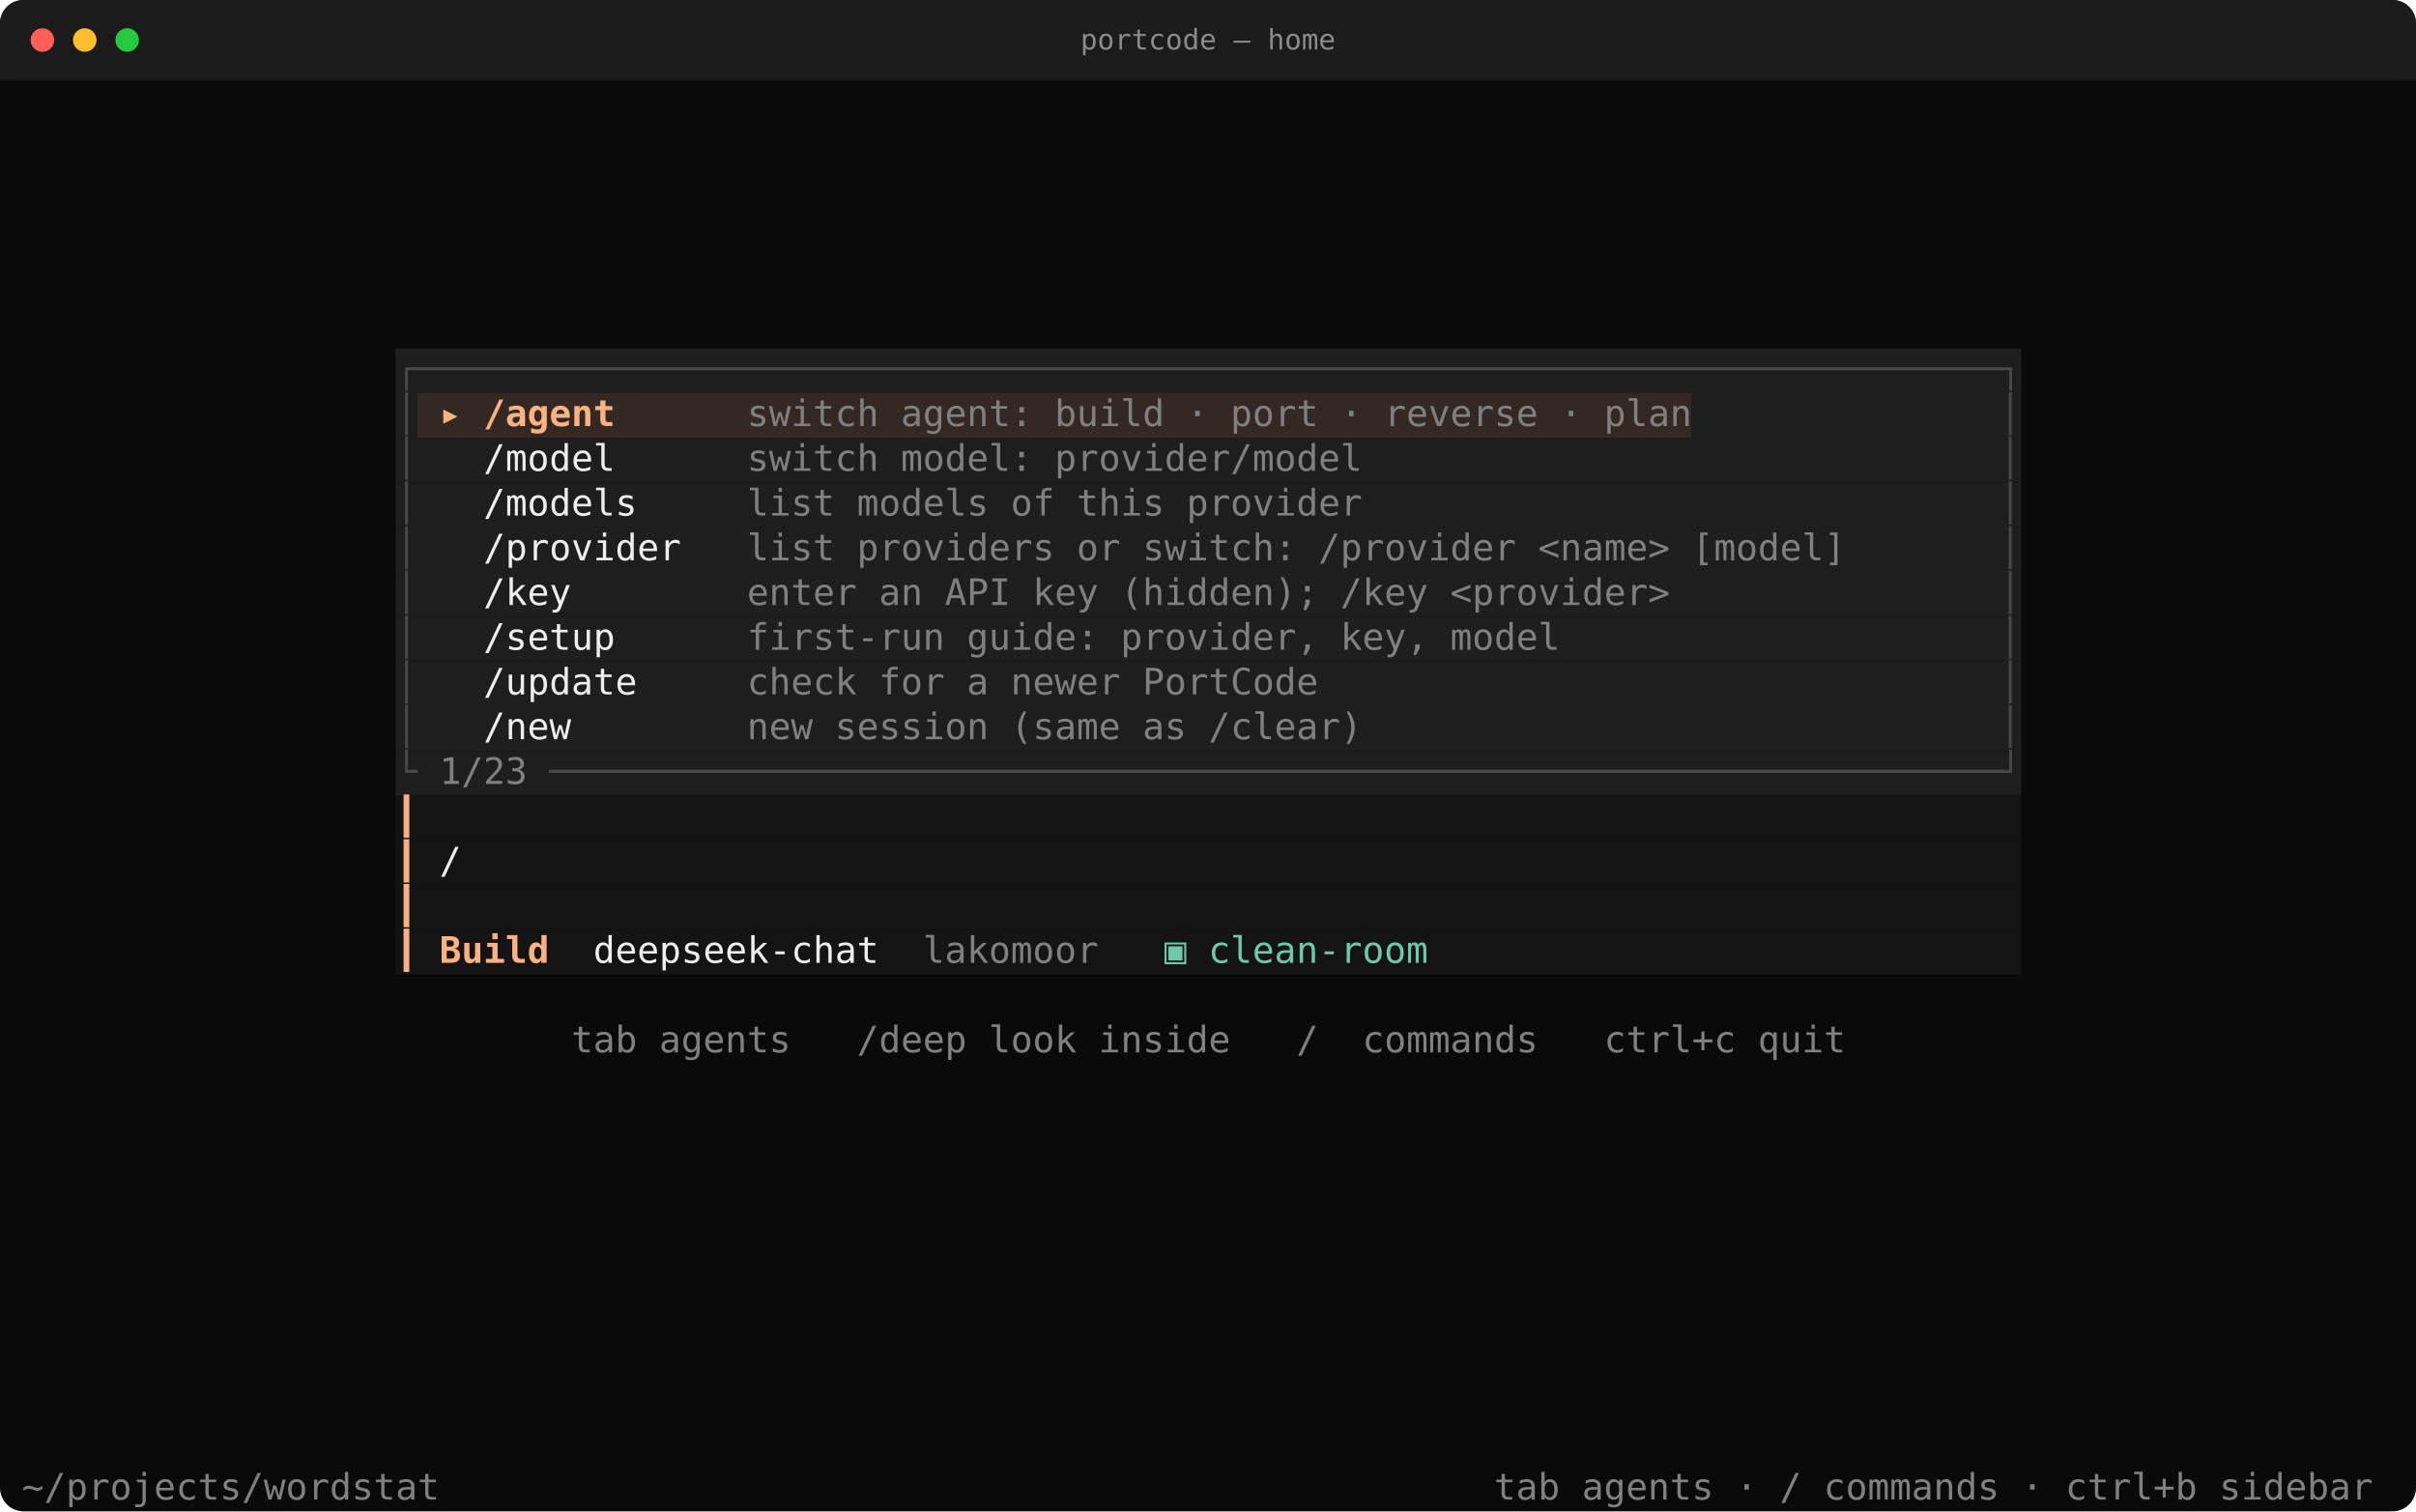
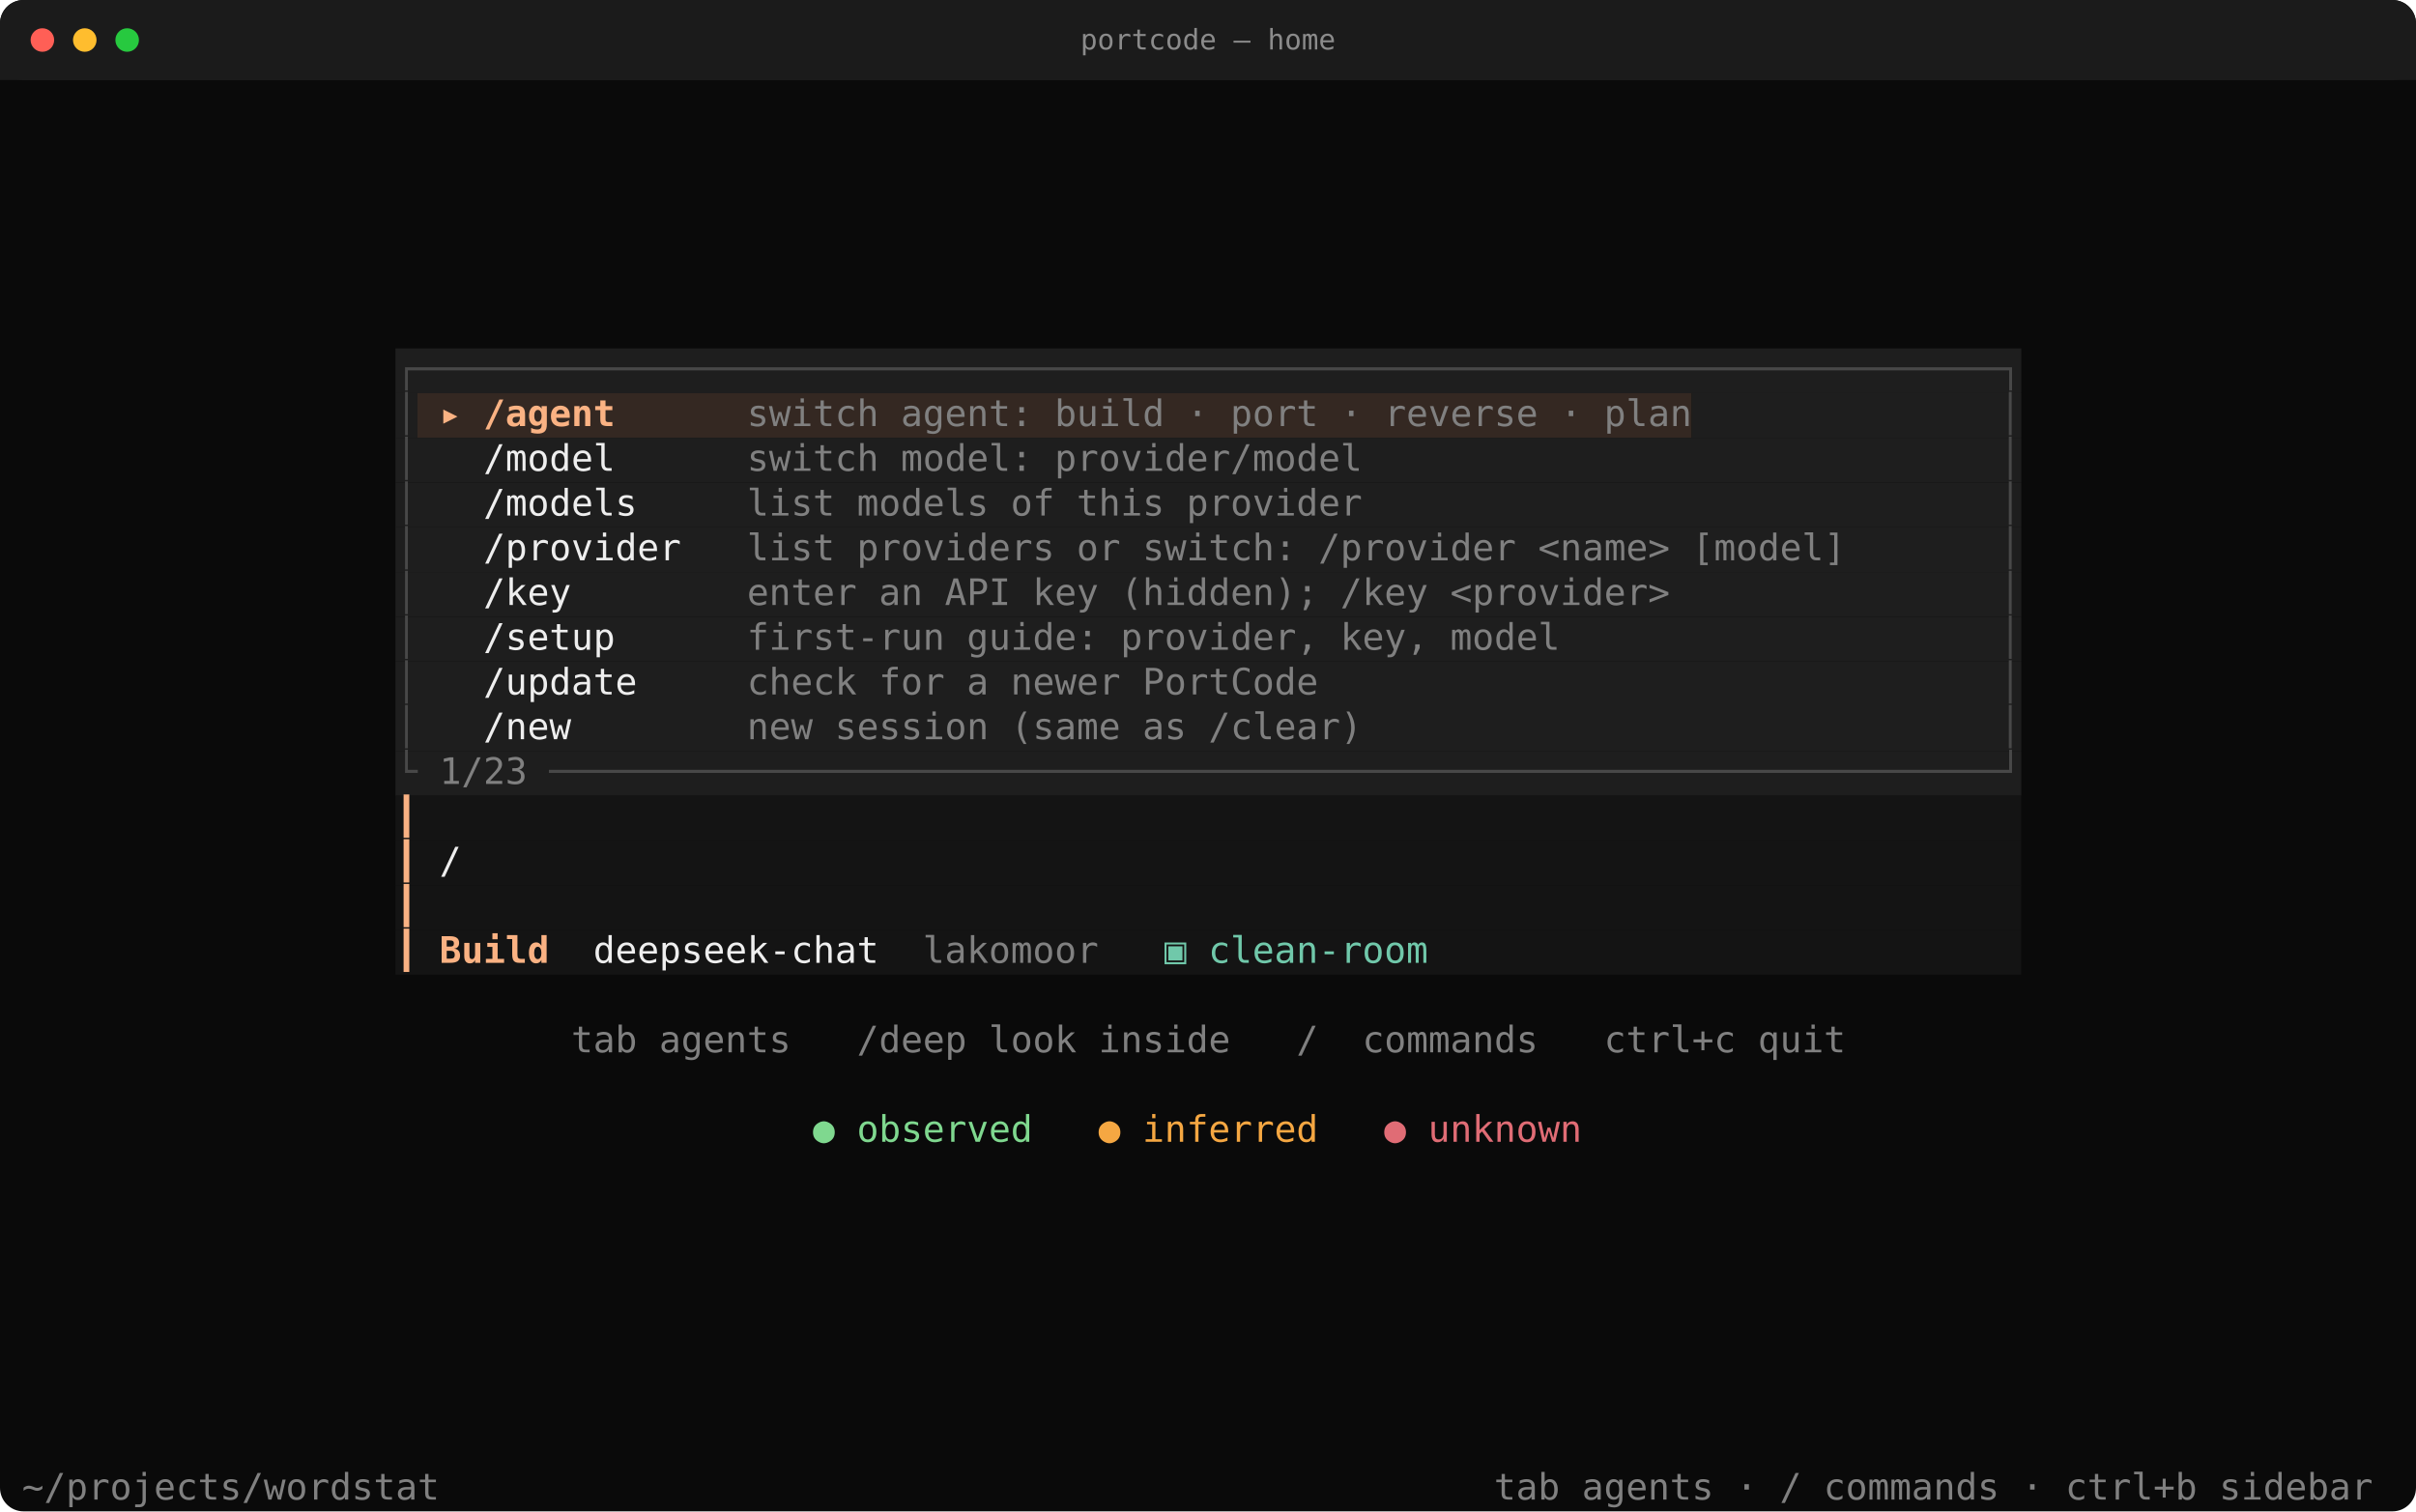
<svg xmlns="http://www.w3.org/2000/svg" width="1026" height="642" viewBox="0 0 1026 642" role="img" aria-label="portcode — home">
  <rect width="1026" height="642" rx="10" fill="#0a0a0a" />
  <rect width="1026" height="34" rx="10" fill="#1b1b1b" />
  <rect y="24" width="1026" height="10" fill="#1b1b1b" />
  <circle cx="18" cy="17" r="5" fill="#ff5f56" />
  <circle cx="36" cy="17" r="5" fill="#ffbd2e" />
  <circle cx="54" cy="17" r="5" fill="#27c93f" />
  <text x="513" y="21" fill="#8b8b8b" font-family="ui-monospace,Menlo,monospace" font-size="12" text-anchor="middle">portcode — home</text>
  <rect x="167.94" y="148.00" width="690.42" height="19" fill="#1e1e1e" />
  <rect x="167.94" y="167.00" width="9.33" height="19" fill="#1e1e1e" />
  <rect x="177.27" y="167.00" width="541.14" height="19" fill="#342822" />
  <rect x="718.41" y="167.00" width="139.95" height="19" fill="#1e1e1e" />
  <rect x="167.94" y="186.00" width="690.42" height="19" fill="#1e1e1e" />
  <rect x="167.94" y="205.00" width="690.42" height="19" fill="#1e1e1e" />
  <rect x="167.94" y="224.00" width="690.42" height="19" fill="#1e1e1e" />
  <rect x="167.94" y="243.00" width="690.42" height="19" fill="#1e1e1e" />
  <rect x="167.94" y="262.00" width="690.42" height="19" fill="#1e1e1e" />
  <rect x="167.94" y="281.00" width="690.42" height="19" fill="#1e1e1e" />
  <rect x="167.94" y="300.00" width="690.42" height="19" fill="#1e1e1e" />
  <rect x="167.94" y="319.00" width="690.42" height="19" fill="#1e1e1e" />
  <rect x="167.94" y="338.00" width="690.42" height="19" fill="#141414" />
  <rect x="167.94" y="357.00" width="690.42" height="19" fill="#141414" />
  <rect x="167.94" y="376.00" width="690.42" height="19" fill="#141414" />
  <rect x="167.94" y="395.00" width="690.42" height="19" fill="#141414" />
  <g font-family="ui-monospace,SFMono-Regular,Menlo,Consolas,'DejaVu Sans Mono',monospace" font-size="15.5" xml:space="preserve">
    <text x="167.94" y="162.00" fill="#484848" textLength="690.42" lengthAdjust="spacingAndGlyphs">┌────────────────────────────────────────────────────────────────────────┐</text>
    <text x="167.94" y="181.00" fill="#484848" textLength="9.33" lengthAdjust="spacingAndGlyphs">│</text>
    <text x="177.27" y="181.00" fill="#fab283" textLength="27.99" lengthAdjust="spacingAndGlyphs"> ▸ </text>
    <text x="205.26" y="181.00" fill="#fab283" textLength="111.96" lengthAdjust="spacingAndGlyphs" font-weight="700">/agent      </text>
    <text x="317.22" y="181.00" fill="#808080" textLength="401.19" lengthAdjust="spacingAndGlyphs">switch agent: build · port · reverse · plan</text>
    <text x="849.03" y="181.00" fill="#484848" textLength="9.33" lengthAdjust="spacingAndGlyphs">│</text>
    <text x="167.94" y="200.00" fill="#484848" textLength="9.33" lengthAdjust="spacingAndGlyphs">│</text>
    <text x="205.26" y="200.00" fill="#eeeeee" textLength="111.96" lengthAdjust="spacingAndGlyphs">/model      </text>
    <text x="317.22" y="200.00" fill="#808080" textLength="261.24" lengthAdjust="spacingAndGlyphs">switch model: provider/model</text>
    <text x="849.03" y="200.00" fill="#484848" textLength="9.33" lengthAdjust="spacingAndGlyphs">│</text>
    <text x="167.94" y="219.00" fill="#484848" textLength="9.33" lengthAdjust="spacingAndGlyphs">│</text>
    <text x="205.26" y="219.00" fill="#eeeeee" textLength="111.96" lengthAdjust="spacingAndGlyphs">/models     </text>
    <text x="317.22" y="219.00" fill="#808080" textLength="261.24" lengthAdjust="spacingAndGlyphs">list models of this provider</text>
    <text x="849.03" y="219.00" fill="#484848" textLength="9.33" lengthAdjust="spacingAndGlyphs">│</text>
    <text x="167.94" y="238.00" fill="#484848" textLength="9.33" lengthAdjust="spacingAndGlyphs">│</text>
    <text x="205.26" y="238.00" fill="#eeeeee" textLength="111.96" lengthAdjust="spacingAndGlyphs">/provider   </text>
    <text x="317.22" y="238.00" fill="#808080" textLength="466.50" lengthAdjust="spacingAndGlyphs">list providers or switch: /provider &lt;name&gt; [model]</text>
    <text x="849.03" y="238.00" fill="#484848" textLength="9.33" lengthAdjust="spacingAndGlyphs">│</text>
    <text x="167.94" y="257.00" fill="#484848" textLength="9.33" lengthAdjust="spacingAndGlyphs">│</text>
    <text x="205.26" y="257.00" fill="#eeeeee" textLength="111.96" lengthAdjust="spacingAndGlyphs">/key        </text>
    <text x="317.22" y="257.00" fill="#808080" textLength="391.86" lengthAdjust="spacingAndGlyphs">enter an API key (hidden); /key &lt;provider&gt;</text>
    <text x="849.03" y="257.00" fill="#484848" textLength="9.33" lengthAdjust="spacingAndGlyphs">│</text>
    <text x="167.94" y="276.00" fill="#484848" textLength="9.33" lengthAdjust="spacingAndGlyphs">│</text>
    <text x="205.26" y="276.00" fill="#eeeeee" textLength="111.96" lengthAdjust="spacingAndGlyphs">/setup      </text>
    <text x="317.22" y="276.00" fill="#808080" textLength="345.21" lengthAdjust="spacingAndGlyphs">first-run guide: provider, key, model</text>
    <text x="849.03" y="276.00" fill="#484848" textLength="9.33" lengthAdjust="spacingAndGlyphs">│</text>
    <text x="167.94" y="295.00" fill="#484848" textLength="9.33" lengthAdjust="spacingAndGlyphs">│</text>
    <text x="205.26" y="295.00" fill="#eeeeee" textLength="111.96" lengthAdjust="spacingAndGlyphs">/update     </text>
    <text x="317.22" y="295.00" fill="#808080" textLength="242.58" lengthAdjust="spacingAndGlyphs">check for a newer PortCode</text>
    <text x="849.03" y="295.00" fill="#484848" textLength="9.33" lengthAdjust="spacingAndGlyphs">│</text>
    <text x="167.94" y="314.00" fill="#484848" textLength="9.33" lengthAdjust="spacingAndGlyphs">│</text>
    <text x="205.26" y="314.00" fill="#eeeeee" textLength="111.96" lengthAdjust="spacingAndGlyphs">/new        </text>
    <text x="317.22" y="314.00" fill="#808080" textLength="261.24" lengthAdjust="spacingAndGlyphs">new session (same as /clear)</text>
    <text x="849.03" y="314.00" fill="#484848" textLength="9.33" lengthAdjust="spacingAndGlyphs">│</text>
    <text x="167.94" y="333.00" fill="#484848" textLength="9.33" lengthAdjust="spacingAndGlyphs">└</text>
    <text x="177.27" y="333.00" fill="#808080" textLength="55.98" lengthAdjust="spacingAndGlyphs"> 1/23 </text>
    <text x="233.25" y="333.00" fill="#484848" textLength="625.11" lengthAdjust="spacingAndGlyphs">──────────────────────────────────────────────────────────────────┘</text>
    <text x="167.94" y="352.00" fill="#fab283" textLength="9.33" lengthAdjust="spacingAndGlyphs">┃</text>
    <text x="167.94" y="371.00" fill="#fab283" textLength="9.33" lengthAdjust="spacingAndGlyphs">┃</text>
    <text x="177.27" y="371.00" fill="#eeeeee" textLength="849.03" lengthAdjust="spacingAndGlyphs"> /                                                                                         </text>
    <text x="167.94" y="390.00" fill="#fab283" textLength="9.33" lengthAdjust="spacingAndGlyphs">┃</text>
    <text x="167.94" y="409.00" fill="#fab283" textLength="9.33" lengthAdjust="spacingAndGlyphs">┃</text>
    <text x="186.60" y="409.00" fill="#fab283" textLength="46.65" lengthAdjust="spacingAndGlyphs" font-weight="700">Build</text>
    <text x="233.25" y="409.00" fill="#eeeeee" textLength="139.95" lengthAdjust="spacingAndGlyphs">  deepseek-chat</text>
    <text x="373.20" y="409.00" fill="#808080" textLength="93.30" lengthAdjust="spacingAndGlyphs">  lakomoor</text>
    <text x="494.49" y="409.00" fill="#70c8aa" textLength="111.96" lengthAdjust="spacingAndGlyphs">▣ clean-room</text>
    <text x="242.58" y="447.00" fill="#808080" textLength="541.14" lengthAdjust="spacingAndGlyphs">tab agents   /deep look inside   /  commands   ctrl+c quit</text>
+     <text x="345.21" y="485.00" fill="#7fd88f" textLength="93.30" lengthAdjust="spacingAndGlyphs">● observed</text>
+     <text x="438.51" y="485.00" fill="#f5a742" textLength="121.29" lengthAdjust="spacingAndGlyphs">   ● inferred</text>
+     <text x="559.80" y="485.00" fill="#e06c75" textLength="111.96" lengthAdjust="spacingAndGlyphs">   ● unknown</text>
    <text x="0.00" y="637.00" fill="#808080" textLength="186.60" lengthAdjust="spacingAndGlyphs"> ~/projects/wordstat</text>
    <text x="634.44" y="637.00" fill="#808080" textLength="391.86" lengthAdjust="spacingAndGlyphs">tab agents · / commands · ctrl+b sidebar  </text>
  </g>
</svg>
